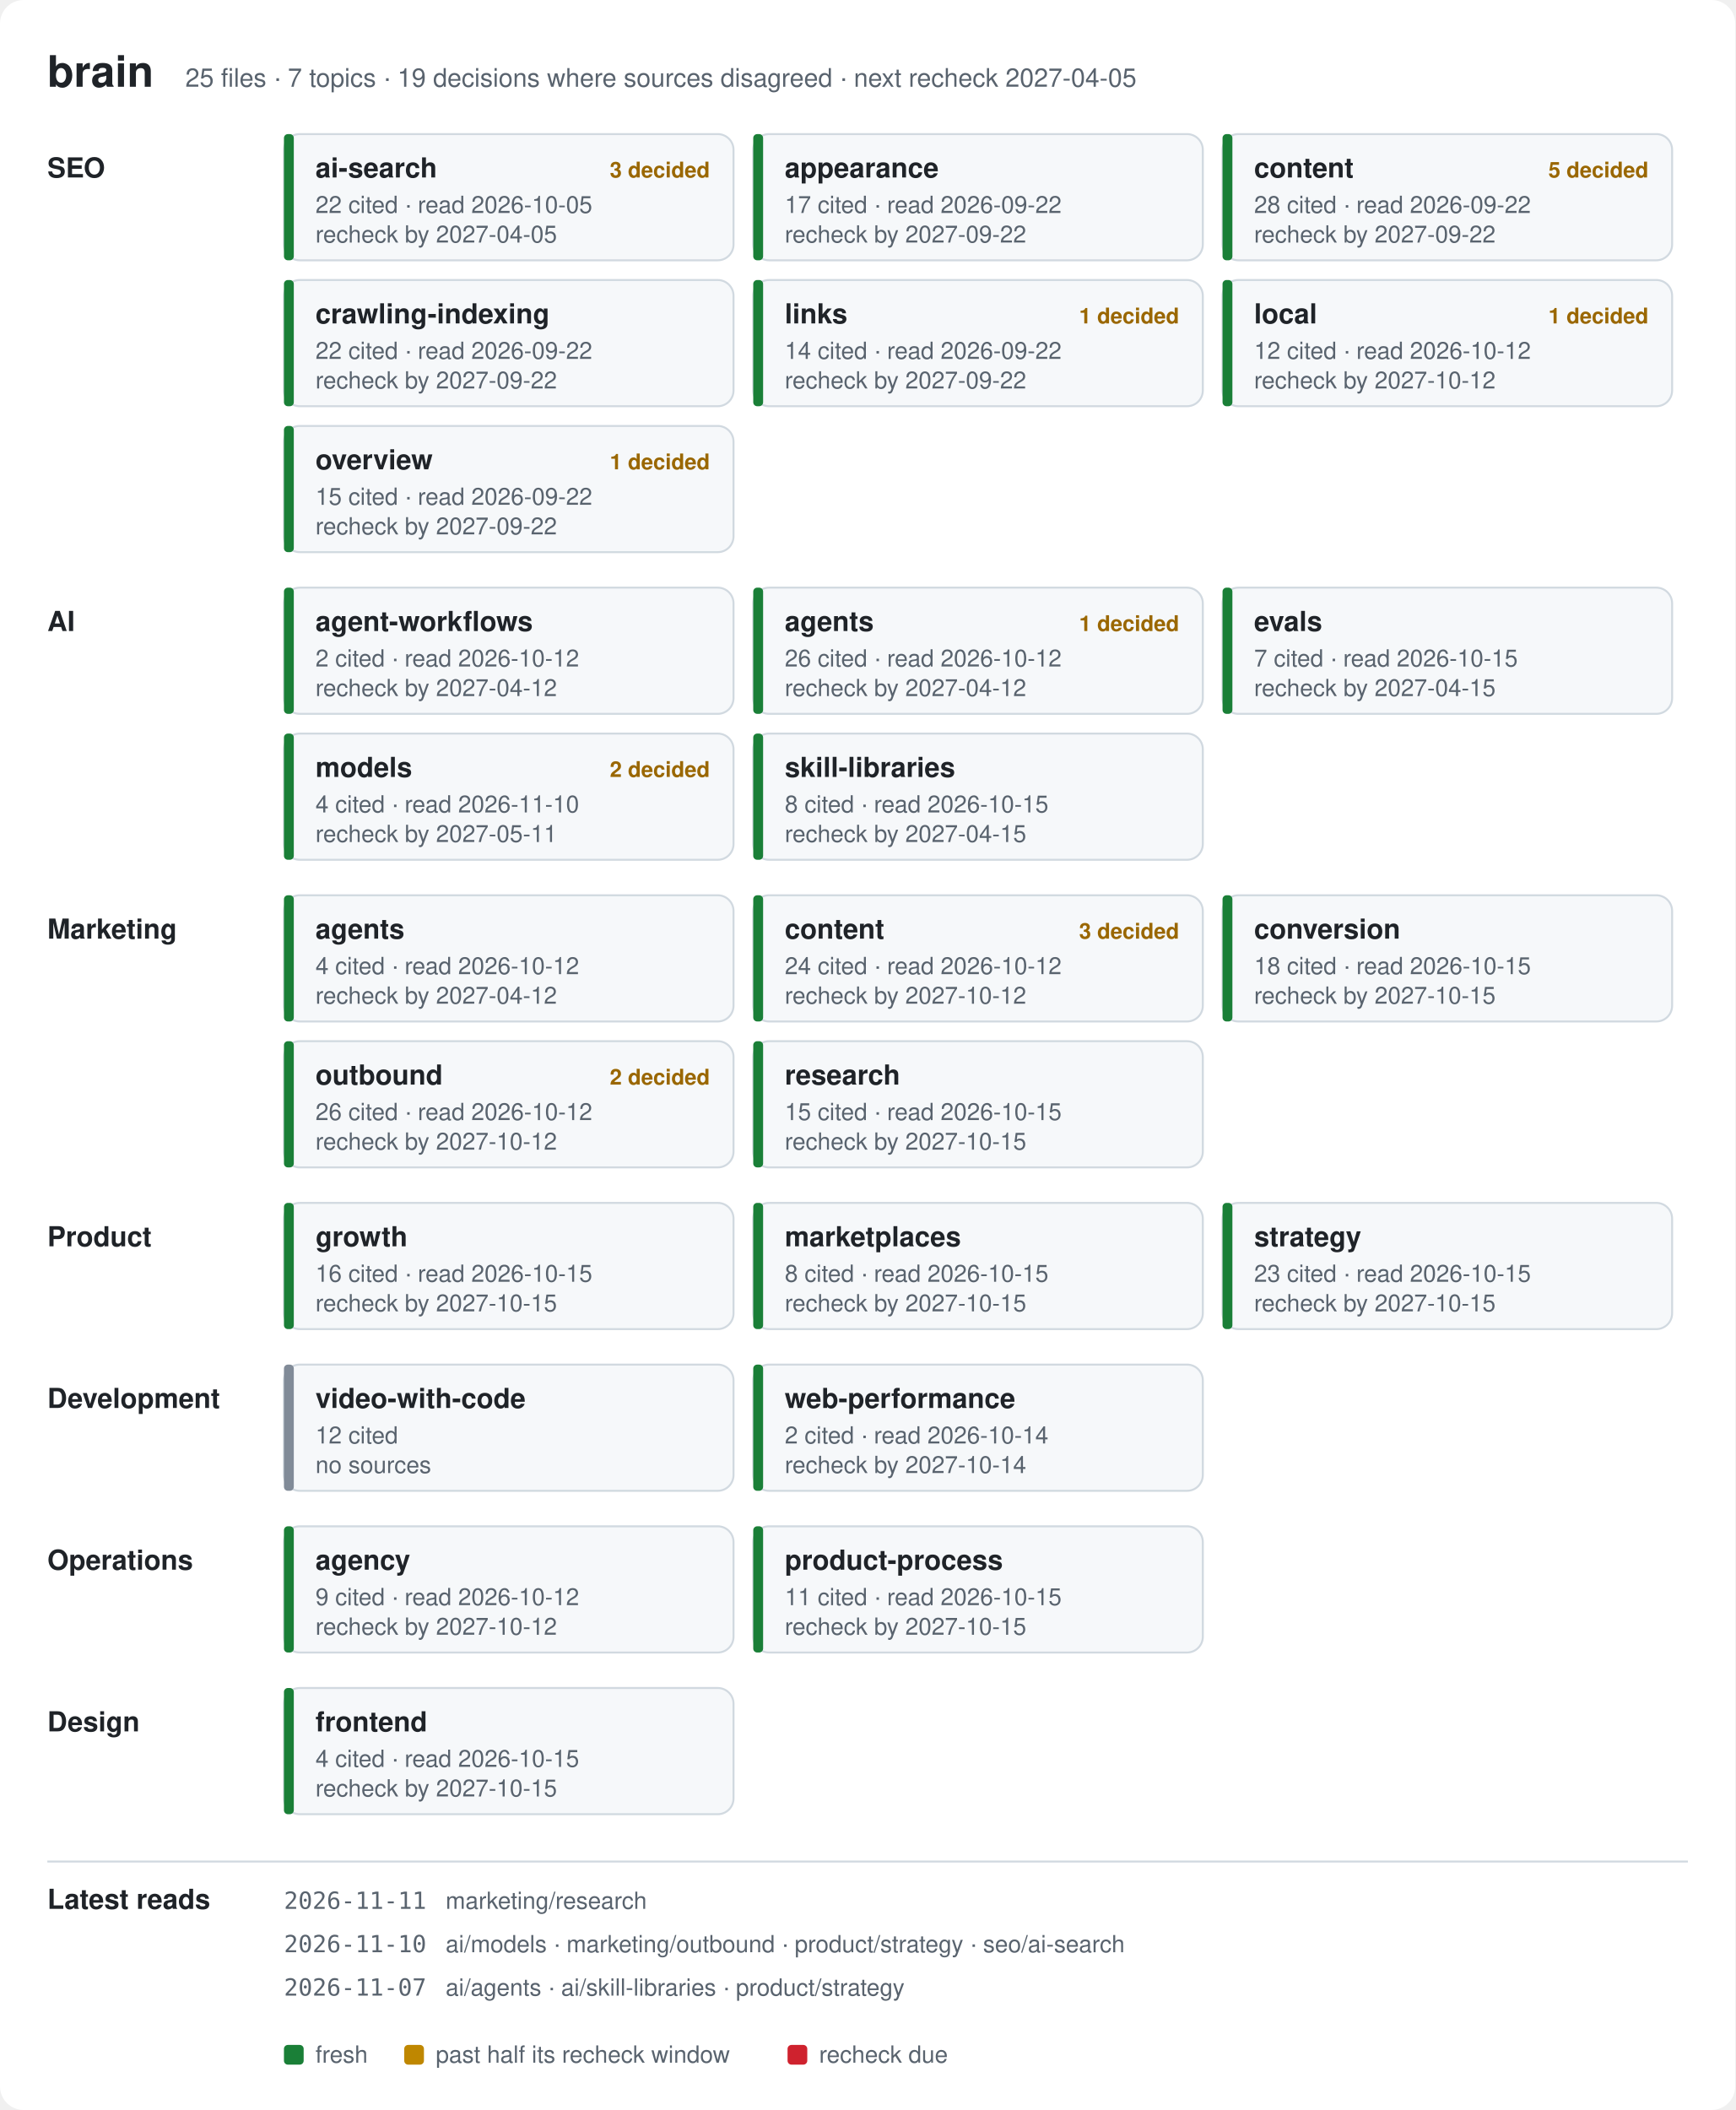
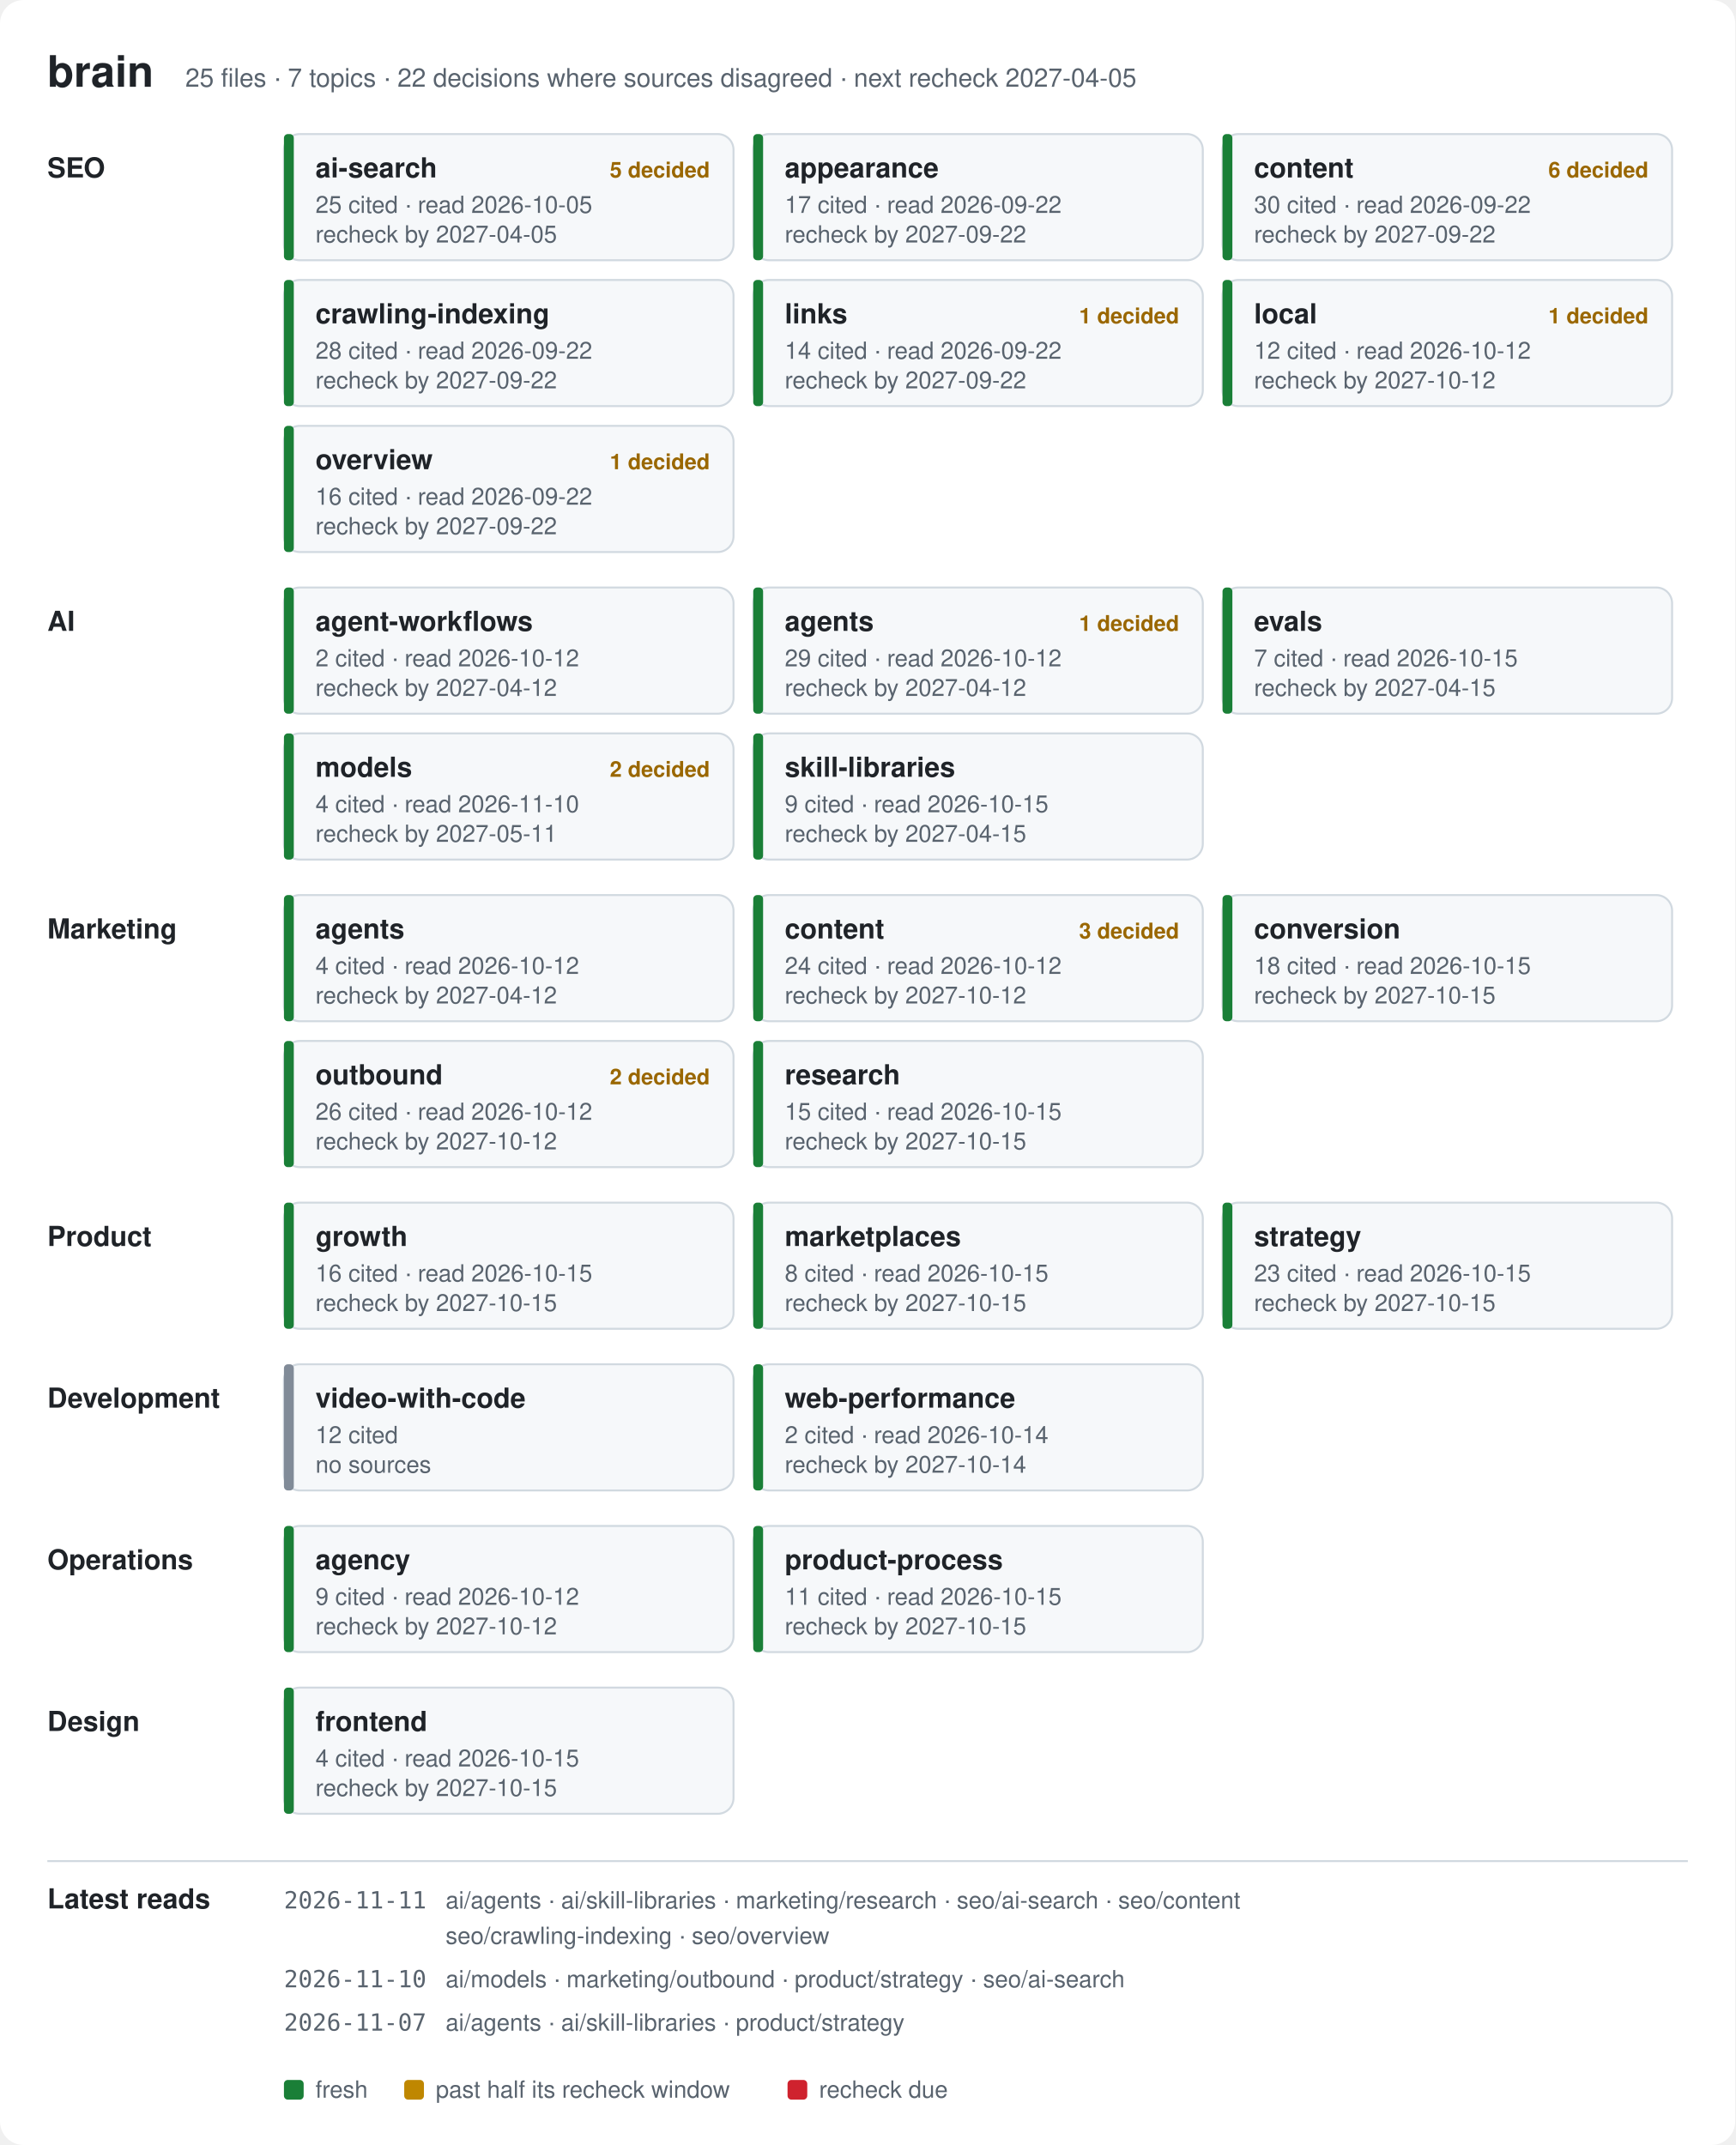
- <svg xmlns="http://www.w3.org/2000/svg" width="880" height="1070" viewBox="0 0 880 1070" role="img" aria-label="Brain map: 25 files · 7 topics · 19 decisions where sources disagreed · next recheck 2027-04-05">
+ <svg xmlns="http://www.w3.org/2000/svg" width="880" height="1088" viewBox="0 0 880 1088" role="img" aria-label="Brain map: 25 files · 7 topics · 22 decisions where sources disagreed · next recheck 2027-04-05">
  <style>
    text { font-family: -apple-system, BlinkMacSystemFont, 'Segoe UI', Helvetica, Arial, sans-serif; fill: #1f2328; }
    .h1 { font-size: 22px; font-weight: 700; }
    .topic { font-size: 14px; font-weight: 600; }
    .name { font-size: 14px; font-weight: 600; }
    .small { font-size: 12px; fill: #59636e; }
    .muted { font-size: 13px; fill: #59636e; }
    .mono { font-family: ui-monospace, SFMono-Regular, Menlo, monospace; }
    .badge { font-size: 11px; font-weight: 600; fill: #9a6700; }
    .bg { fill: #ffffff; }
    .card { fill: #f6f8fa; stroke: #d1d9e0; }
    .rule { stroke: #d1d9e0; }
    .s-fresh { fill: #1a7f37; } .s-soon { fill: #bf8700; } .s-due { fill: #cf222e; } .s-none { fill: #818b98; }
    .t-soon { fill: #9a6700; } .t-due { fill: #cf222e; font-weight: 600; }
    a:hover .card { stroke: #0969da; }
    @media (prefers-color-scheme: dark) {
      text { fill: #f0f6fc; }
      .small, .muted { fill: #9198a1; }
      .badge, .t-soon { fill: #d29922; }
      .t-due { fill: #f85149; }
      .bg { fill: #0d1117; }
      .card { fill: #151b23; stroke: #3d444d; }
      .rule { stroke: #3d444d; }
      .s-fresh { fill: #3fb950; } .s-soon { fill: #d29922; } .s-due { fill: #f85149; }
      a:hover .card { stroke: #4493f8; }
    }
</style>
-   <rect width="880" height="1070" rx="12" class="bg" />
+   <rect width="880" height="1088" rx="12" class="bg" />
  <text x="24" y="44" class="h1">brain</text>
-   <text x="94" y="44" class="muted">25 files · 7 topics · 19 decisions where sources disagreed · next recheck 2027-04-05</text>
+   <text x="94" y="44" class="muted">25 files · 7 topics · 22 decisions where sources disagreed · next recheck 2027-04-05</text>
  <text x="24" y="90" class="topic">SEO</text>
  <a href="seo/ai-search.md">
    <g>
      <rect x="144" y="68" width="228" height="64" rx="8" class="card" />
      <rect x="144" y="68" width="5" height="64" rx="2" class="s-fresh" />
      <text x="160" y="90" class="name">ai-search</text>
-       <text x="360" y="90" class="badge" text-anchor="end">3 decided</text>
-       <text x="160" y="108" class="small">22 cited · read 2026-10-05</text>
+       <text x="360" y="90" class="badge" text-anchor="end">5 decided</text>
+       <text x="160" y="108" class="small">25 cited · read 2026-10-05</text>
      <text x="160" y="123" class="small t-fresh">recheck by 2027-04-05</text>
    </g>
  </a>
  <a href="seo/appearance.md">
    <g>
      <rect x="382" y="68" width="228" height="64" rx="8" class="card" />
      <rect x="382" y="68" width="5" height="64" rx="2" class="s-fresh" />
      <text x="398" y="90" class="name">appearance</text>
      <text x="398" y="108" class="small">17 cited · read 2026-09-22</text>
      <text x="398" y="123" class="small t-fresh">recheck by 2027-09-22</text>
    </g>
  </a>
  <a href="seo/content.md">
    <g>
      <rect x="620" y="68" width="228" height="64" rx="8" class="card" />
      <rect x="620" y="68" width="5" height="64" rx="2" class="s-fresh" />
      <text x="636" y="90" class="name">content</text>
-       <text x="836" y="90" class="badge" text-anchor="end">5 decided</text>
-       <text x="636" y="108" class="small">28 cited · read 2026-09-22</text>
+       <text x="836" y="90" class="badge" text-anchor="end">6 decided</text>
+       <text x="636" y="108" class="small">30 cited · read 2026-09-22</text>
      <text x="636" y="123" class="small t-fresh">recheck by 2027-09-22</text>
    </g>
  </a>
  <a href="seo/crawling-indexing.md">
    <g>
      <rect x="144" y="142" width="228" height="64" rx="8" class="card" />
      <rect x="144" y="142" width="5" height="64" rx="2" class="s-fresh" />
      <text x="160" y="164" class="name">crawling-indexing</text>
-       <text x="160" y="182" class="small">22 cited · read 2026-09-22</text>
+       <text x="160" y="182" class="small">28 cited · read 2026-09-22</text>
      <text x="160" y="197" class="small t-fresh">recheck by 2027-09-22</text>
    </g>
  </a>
  <a href="seo/links.md">
    <g>
      <rect x="382" y="142" width="228" height="64" rx="8" class="card" />
      <rect x="382" y="142" width="5" height="64" rx="2" class="s-fresh" />
      <text x="398" y="164" class="name">links</text>
      <text x="598" y="164" class="badge" text-anchor="end">1 decided</text>
      <text x="398" y="182" class="small">14 cited · read 2026-09-22</text>
      <text x="398" y="197" class="small t-fresh">recheck by 2027-09-22</text>
    </g>
  </a>
  <a href="seo/local.md">
    <g>
      <rect x="620" y="142" width="228" height="64" rx="8" class="card" />
      <rect x="620" y="142" width="5" height="64" rx="2" class="s-fresh" />
      <text x="636" y="164" class="name">local</text>
      <text x="836" y="164" class="badge" text-anchor="end">1 decided</text>
      <text x="636" y="182" class="small">12 cited · read 2026-10-12</text>
      <text x="636" y="197" class="small t-fresh">recheck by 2027-10-12</text>
    </g>
  </a>
  <a href="seo/overview.md">
    <g>
      <rect x="144" y="216" width="228" height="64" rx="8" class="card" />
      <rect x="144" y="216" width="5" height="64" rx="2" class="s-fresh" />
      <text x="160" y="238" class="name">overview</text>
      <text x="360" y="238" class="badge" text-anchor="end">1 decided</text>
-       <text x="160" y="256" class="small">15 cited · read 2026-09-22</text>
+       <text x="160" y="256" class="small">16 cited · read 2026-09-22</text>
      <text x="160" y="271" class="small t-fresh">recheck by 2027-09-22</text>
    </g>
  </a>
  <text x="24" y="320" class="topic">AI</text>
  <a href="ai/agent-workflows.md">
    <g>
      <rect x="144" y="298" width="228" height="64" rx="8" class="card" />
      <rect x="144" y="298" width="5" height="64" rx="2" class="s-fresh" />
      <text x="160" y="320" class="name">agent-workflows</text>
      <text x="160" y="338" class="small">2 cited · read 2026-10-12</text>
      <text x="160" y="353" class="small t-fresh">recheck by 2027-04-12</text>
    </g>
  </a>
  <a href="ai/agents.md">
    <g>
      <rect x="382" y="298" width="228" height="64" rx="8" class="card" />
      <rect x="382" y="298" width="5" height="64" rx="2" class="s-fresh" />
      <text x="398" y="320" class="name">agents</text>
      <text x="598" y="320" class="badge" text-anchor="end">1 decided</text>
-       <text x="398" y="338" class="small">26 cited · read 2026-10-12</text>
+       <text x="398" y="338" class="small">29 cited · read 2026-10-12</text>
      <text x="398" y="353" class="small t-fresh">recheck by 2027-04-12</text>
    </g>
  </a>
  <a href="ai/evals.md">
    <g>
      <rect x="620" y="298" width="228" height="64" rx="8" class="card" />
      <rect x="620" y="298" width="5" height="64" rx="2" class="s-fresh" />
      <text x="636" y="320" class="name">evals</text>
      <text x="636" y="338" class="small">7 cited · read 2026-10-15</text>
      <text x="636" y="353" class="small t-fresh">recheck by 2027-04-15</text>
    </g>
  </a>
  <a href="ai/models.md">
    <g>
      <rect x="144" y="372" width="228" height="64" rx="8" class="card" />
      <rect x="144" y="372" width="5" height="64" rx="2" class="s-fresh" />
      <text x="160" y="394" class="name">models</text>
      <text x="360" y="394" class="badge" text-anchor="end">2 decided</text>
      <text x="160" y="412" class="small">4 cited · read 2026-11-10</text>
      <text x="160" y="427" class="small t-fresh">recheck by 2027-05-11</text>
    </g>
  </a>
  <a href="ai/skill-libraries.md">
    <g>
      <rect x="382" y="372" width="228" height="64" rx="8" class="card" />
      <rect x="382" y="372" width="5" height="64" rx="2" class="s-fresh" />
      <text x="398" y="394" class="name">skill-libraries</text>
-       <text x="398" y="412" class="small">8 cited · read 2026-10-15</text>
+       <text x="398" y="412" class="small">9 cited · read 2026-10-15</text>
      <text x="398" y="427" class="small t-fresh">recheck by 2027-04-15</text>
    </g>
  </a>
  <text x="24" y="476" class="topic">Marketing</text>
  <a href="marketing/agents.md">
    <g>
      <rect x="144" y="454" width="228" height="64" rx="8" class="card" />
      <rect x="144" y="454" width="5" height="64" rx="2" class="s-fresh" />
      <text x="160" y="476" class="name">agents</text>
      <text x="160" y="494" class="small">4 cited · read 2026-10-12</text>
      <text x="160" y="509" class="small t-fresh">recheck by 2027-04-12</text>
    </g>
  </a>
  <a href="marketing/content.md">
    <g>
      <rect x="382" y="454" width="228" height="64" rx="8" class="card" />
      <rect x="382" y="454" width="5" height="64" rx="2" class="s-fresh" />
      <text x="398" y="476" class="name">content</text>
      <text x="598" y="476" class="badge" text-anchor="end">3 decided</text>
      <text x="398" y="494" class="small">24 cited · read 2026-10-12</text>
      <text x="398" y="509" class="small t-fresh">recheck by 2027-10-12</text>
    </g>
  </a>
  <a href="marketing/conversion.md">
    <g>
      <rect x="620" y="454" width="228" height="64" rx="8" class="card" />
      <rect x="620" y="454" width="5" height="64" rx="2" class="s-fresh" />
      <text x="636" y="476" class="name">conversion</text>
      <text x="636" y="494" class="small">18 cited · read 2026-10-15</text>
      <text x="636" y="509" class="small t-fresh">recheck by 2027-10-15</text>
    </g>
  </a>
  <a href="marketing/outbound.md">
    <g>
      <rect x="144" y="528" width="228" height="64" rx="8" class="card" />
      <rect x="144" y="528" width="5" height="64" rx="2" class="s-fresh" />
      <text x="160" y="550" class="name">outbound</text>
      <text x="360" y="550" class="badge" text-anchor="end">2 decided</text>
      <text x="160" y="568" class="small">26 cited · read 2026-10-12</text>
      <text x="160" y="583" class="small t-fresh">recheck by 2027-10-12</text>
    </g>
  </a>
  <a href="marketing/research.md">
    <g>
      <rect x="382" y="528" width="228" height="64" rx="8" class="card" />
      <rect x="382" y="528" width="5" height="64" rx="2" class="s-fresh" />
      <text x="398" y="550" class="name">research</text>
      <text x="398" y="568" class="small">15 cited · read 2026-10-15</text>
      <text x="398" y="583" class="small t-fresh">recheck by 2027-10-15</text>
    </g>
  </a>
  <text x="24" y="632" class="topic">Product</text>
  <a href="product/growth.md">
    <g>
      <rect x="144" y="610" width="228" height="64" rx="8" class="card" />
      <rect x="144" y="610" width="5" height="64" rx="2" class="s-fresh" />
      <text x="160" y="632" class="name">growth</text>
      <text x="160" y="650" class="small">16 cited · read 2026-10-15</text>
      <text x="160" y="665" class="small t-fresh">recheck by 2027-10-15</text>
    </g>
  </a>
  <a href="product/marketplaces.md">
    <g>
      <rect x="382" y="610" width="228" height="64" rx="8" class="card" />
      <rect x="382" y="610" width="5" height="64" rx="2" class="s-fresh" />
      <text x="398" y="632" class="name">marketplaces</text>
      <text x="398" y="650" class="small">8 cited · read 2026-10-15</text>
      <text x="398" y="665" class="small t-fresh">recheck by 2027-10-15</text>
    </g>
  </a>
  <a href="product/strategy.md">
    <g>
      <rect x="620" y="610" width="228" height="64" rx="8" class="card" />
      <rect x="620" y="610" width="5" height="64" rx="2" class="s-fresh" />
      <text x="636" y="632" class="name">strategy</text>
      <text x="636" y="650" class="small">23 cited · read 2026-10-15</text>
      <text x="636" y="665" class="small t-fresh">recheck by 2027-10-15</text>
    </g>
  </a>
  <text x="24" y="714" class="topic">Development</text>
  <a href="development/video-with-code.md">
    <g>
      <rect x="144" y="692" width="228" height="64" rx="8" class="card" />
      <rect x="144" y="692" width="5" height="64" rx="2" class="s-none" />
      <text x="160" y="714" class="name">video-with-code</text>
      <text x="160" y="732" class="small">12 cited</text>
      <text x="160" y="747" class="small t-none">no sources</text>
    </g>
  </a>
  <a href="development/web-performance.md">
    <g>
      <rect x="382" y="692" width="228" height="64" rx="8" class="card" />
      <rect x="382" y="692" width="5" height="64" rx="2" class="s-fresh" />
      <text x="398" y="714" class="name">web-performance</text>
      <text x="398" y="732" class="small">2 cited · read 2026-10-14</text>
      <text x="398" y="747" class="small t-fresh">recheck by 2027-10-14</text>
    </g>
  </a>
  <text x="24" y="796" class="topic">Operations</text>
  <a href="operations/agency.md">
    <g>
      <rect x="144" y="774" width="228" height="64" rx="8" class="card" />
      <rect x="144" y="774" width="5" height="64" rx="2" class="s-fresh" />
      <text x="160" y="796" class="name">agency</text>
      <text x="160" y="814" class="small">9 cited · read 2026-10-12</text>
      <text x="160" y="829" class="small t-fresh">recheck by 2027-10-12</text>
    </g>
  </a>
  <a href="operations/product-process.md">
    <g>
      <rect x="382" y="774" width="228" height="64" rx="8" class="card" />
      <rect x="382" y="774" width="5" height="64" rx="2" class="s-fresh" />
      <text x="398" y="796" class="name">product-process</text>
      <text x="398" y="814" class="small">11 cited · read 2026-10-15</text>
      <text x="398" y="829" class="small t-fresh">recheck by 2027-10-15</text>
    </g>
  </a>
  <text x="24" y="878" class="topic">Design</text>
  <a href="design/frontend.md">
    <g>
      <rect x="144" y="856" width="228" height="64" rx="8" class="card" />
      <rect x="144" y="856" width="5" height="64" rx="2" class="s-fresh" />
      <text x="160" y="878" class="name">frontend</text>
      <text x="160" y="896" class="small">4 cited · read 2026-10-15</text>
      <text x="160" y="911" class="small t-fresh">recheck by 2027-10-15</text>
    </g>
  </a>
  <line x1="24" y1="944" x2="856" y2="944" class="rule" />
  <text x="24" y="968" class="topic">Latest reads</text>
  <text x="144" y="968" class="small mono">2026-11-11</text>
-   <text x="226" y="968" class="small">marketing/research</text>
-   <text x="144" y="990" class="small mono">2026-11-10</text>
-   <text x="226" y="990" class="small">ai/models · marketing/outbound · product/strategy · seo/ai-search</text>
-   <text x="144" y="1012" class="small mono">2026-11-07</text>
-   <text x="226" y="1012" class="small">ai/agents · ai/skill-libraries · product/strategy</text>
-   <rect x="144" y="1037" width="10" height="10" rx="2" class="s-fresh" />
-   <text x="160" y="1046" class="small">fresh</text>
-   <rect x="205.0" y="1037" width="10" height="10" rx="2" class="s-soon" />
-   <text x="221.0" y="1046" class="small">past half its recheck window</text>
-   <rect x="399.4" y="1037" width="10" height="10" rx="2" class="s-due" />
-   <text x="415.4" y="1046" class="small">recheck due</text>
+   <text x="226" y="968" class="small">ai/agents · ai/skill-libraries · marketing/research · seo/ai-search · seo/content</text>
+   <text x="226" y="986" class="small">seo/crawling-indexing · seo/overview</text>
+   <text x="144" y="1008" class="small mono">2026-11-10</text>
+   <text x="226" y="1008" class="small">ai/models · marketing/outbound · product/strategy · seo/ai-search</text>
+   <text x="144" y="1030" class="small mono">2026-11-07</text>
+   <text x="226" y="1030" class="small">ai/agents · ai/skill-libraries · product/strategy</text>
+   <rect x="144" y="1055" width="10" height="10" rx="2" class="s-fresh" />
+   <text x="160" y="1064" class="small">fresh</text>
+   <rect x="205.0" y="1055" width="10" height="10" rx="2" class="s-soon" />
+   <text x="221.0" y="1064" class="small">past half its recheck window</text>
+   <rect x="399.4" y="1055" width="10" height="10" rx="2" class="s-due" />
+   <text x="415.4" y="1064" class="small">recheck due</text>
</svg>
